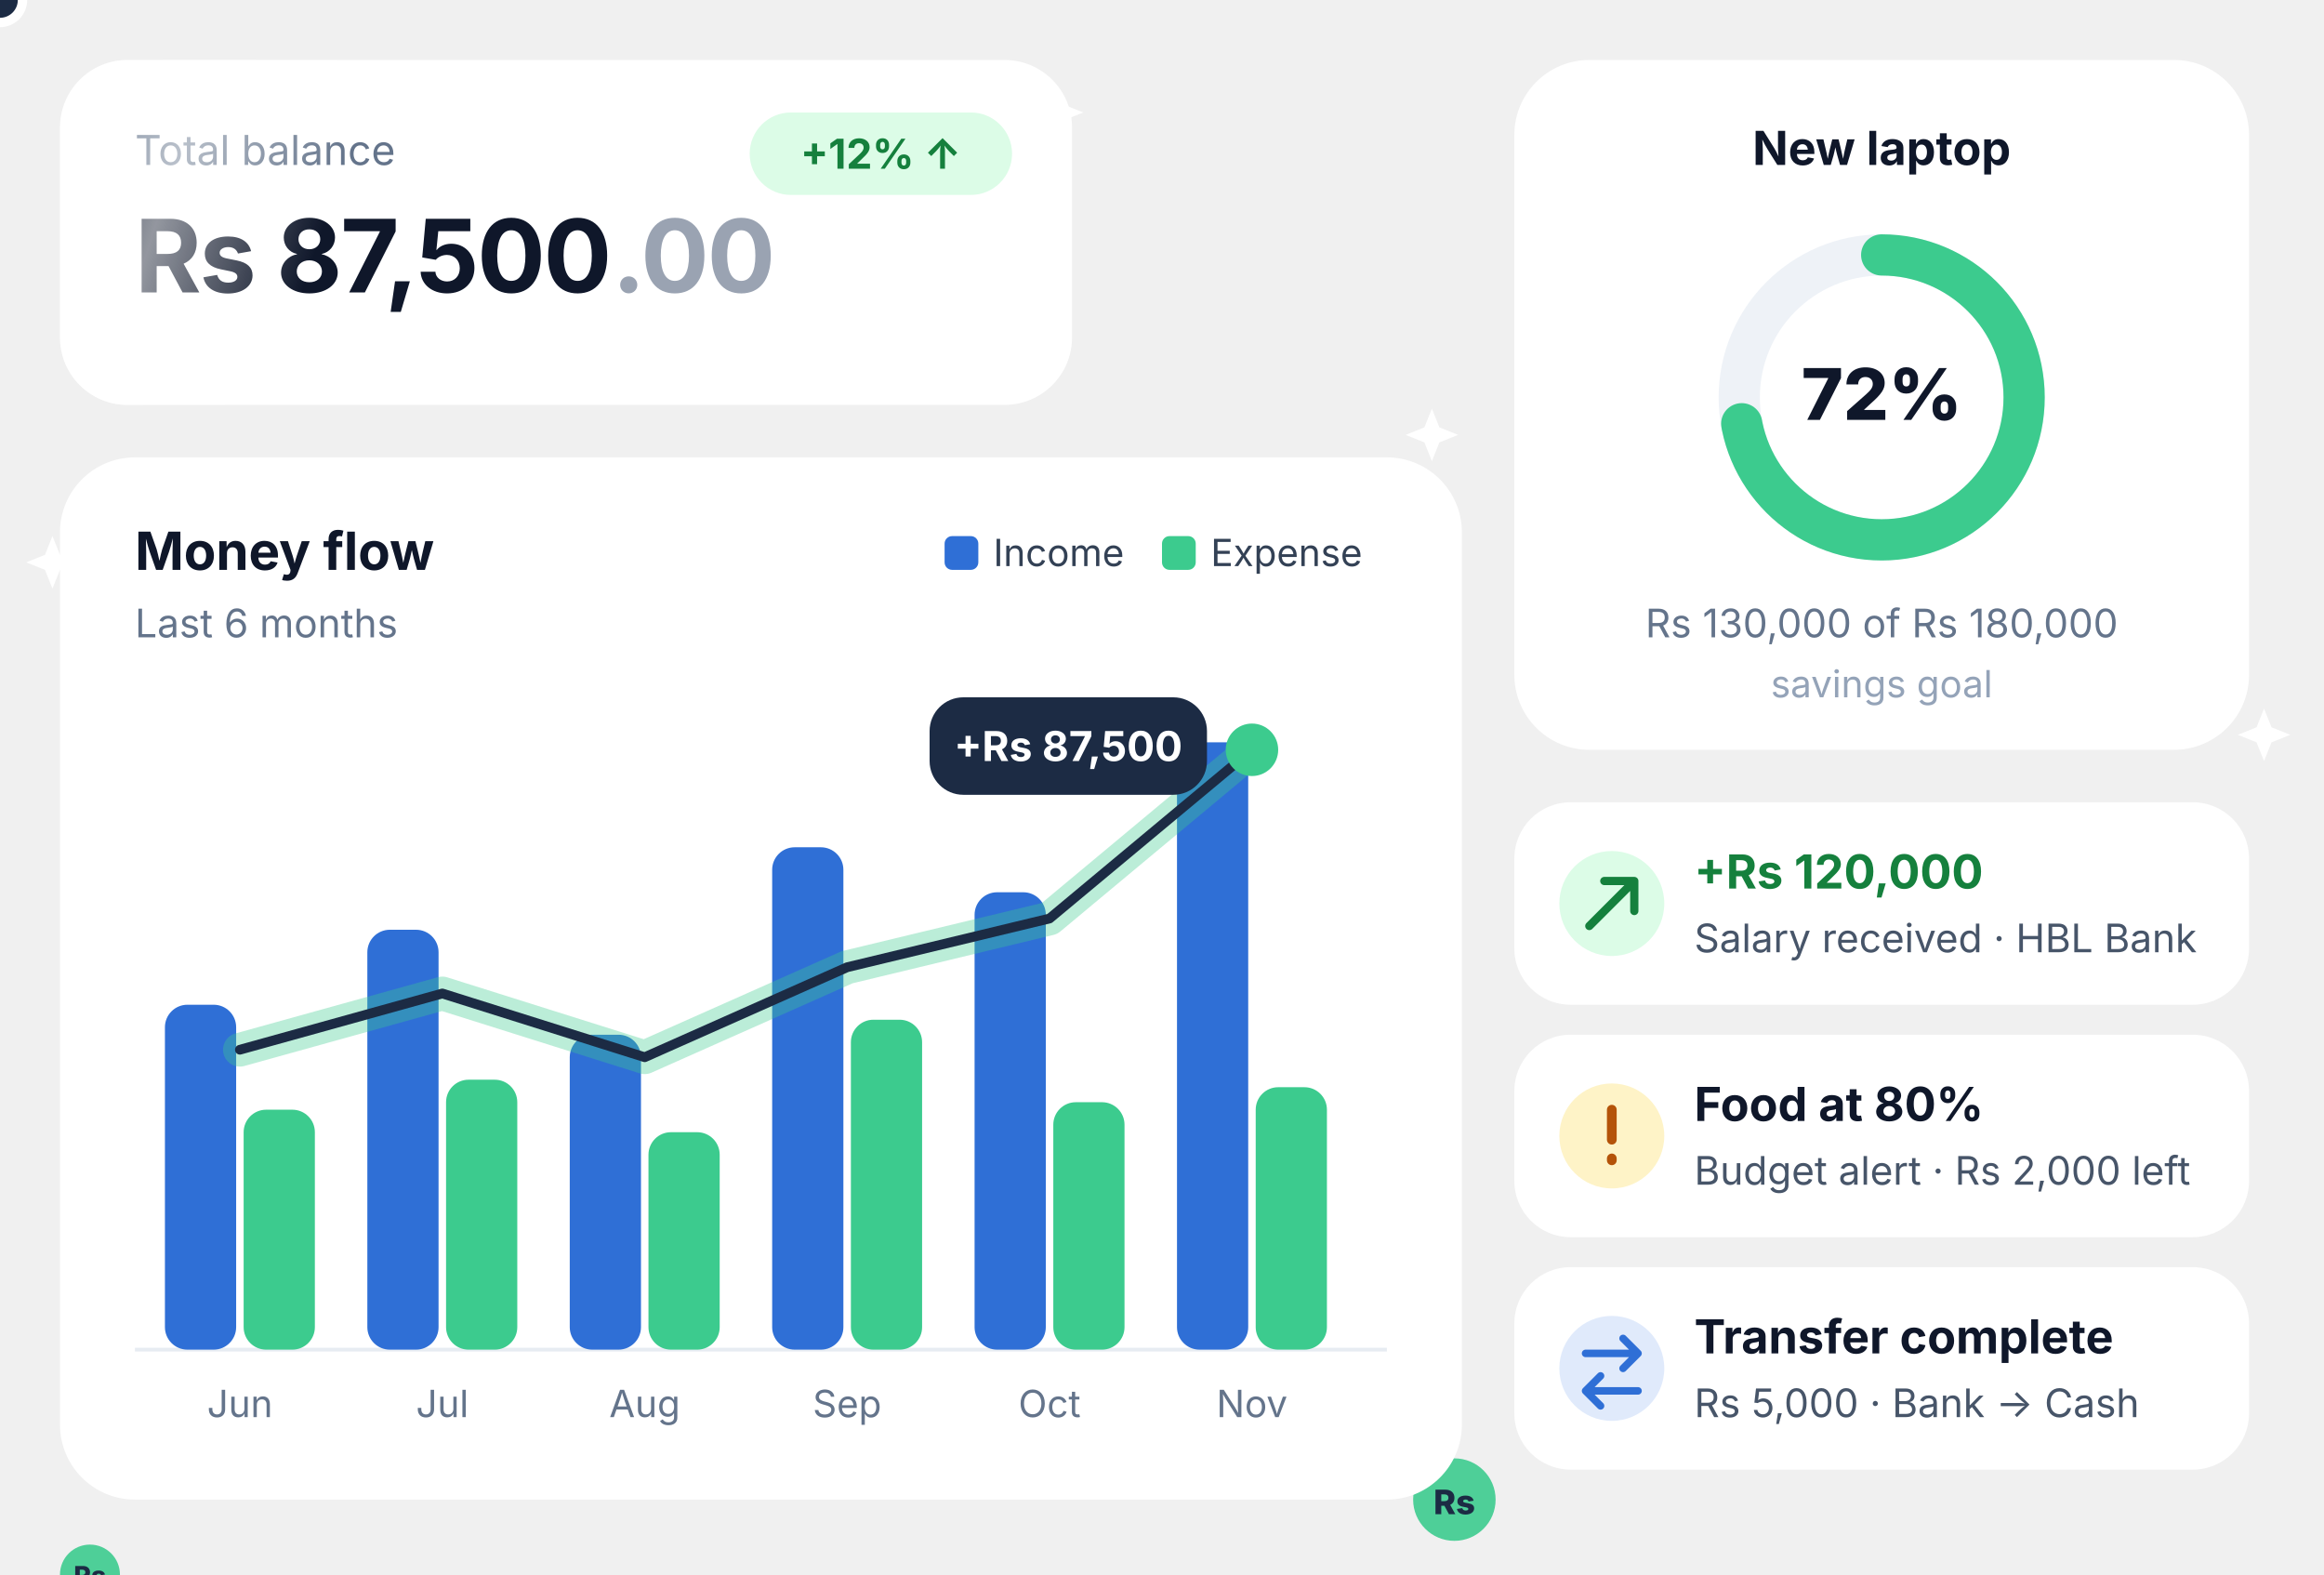
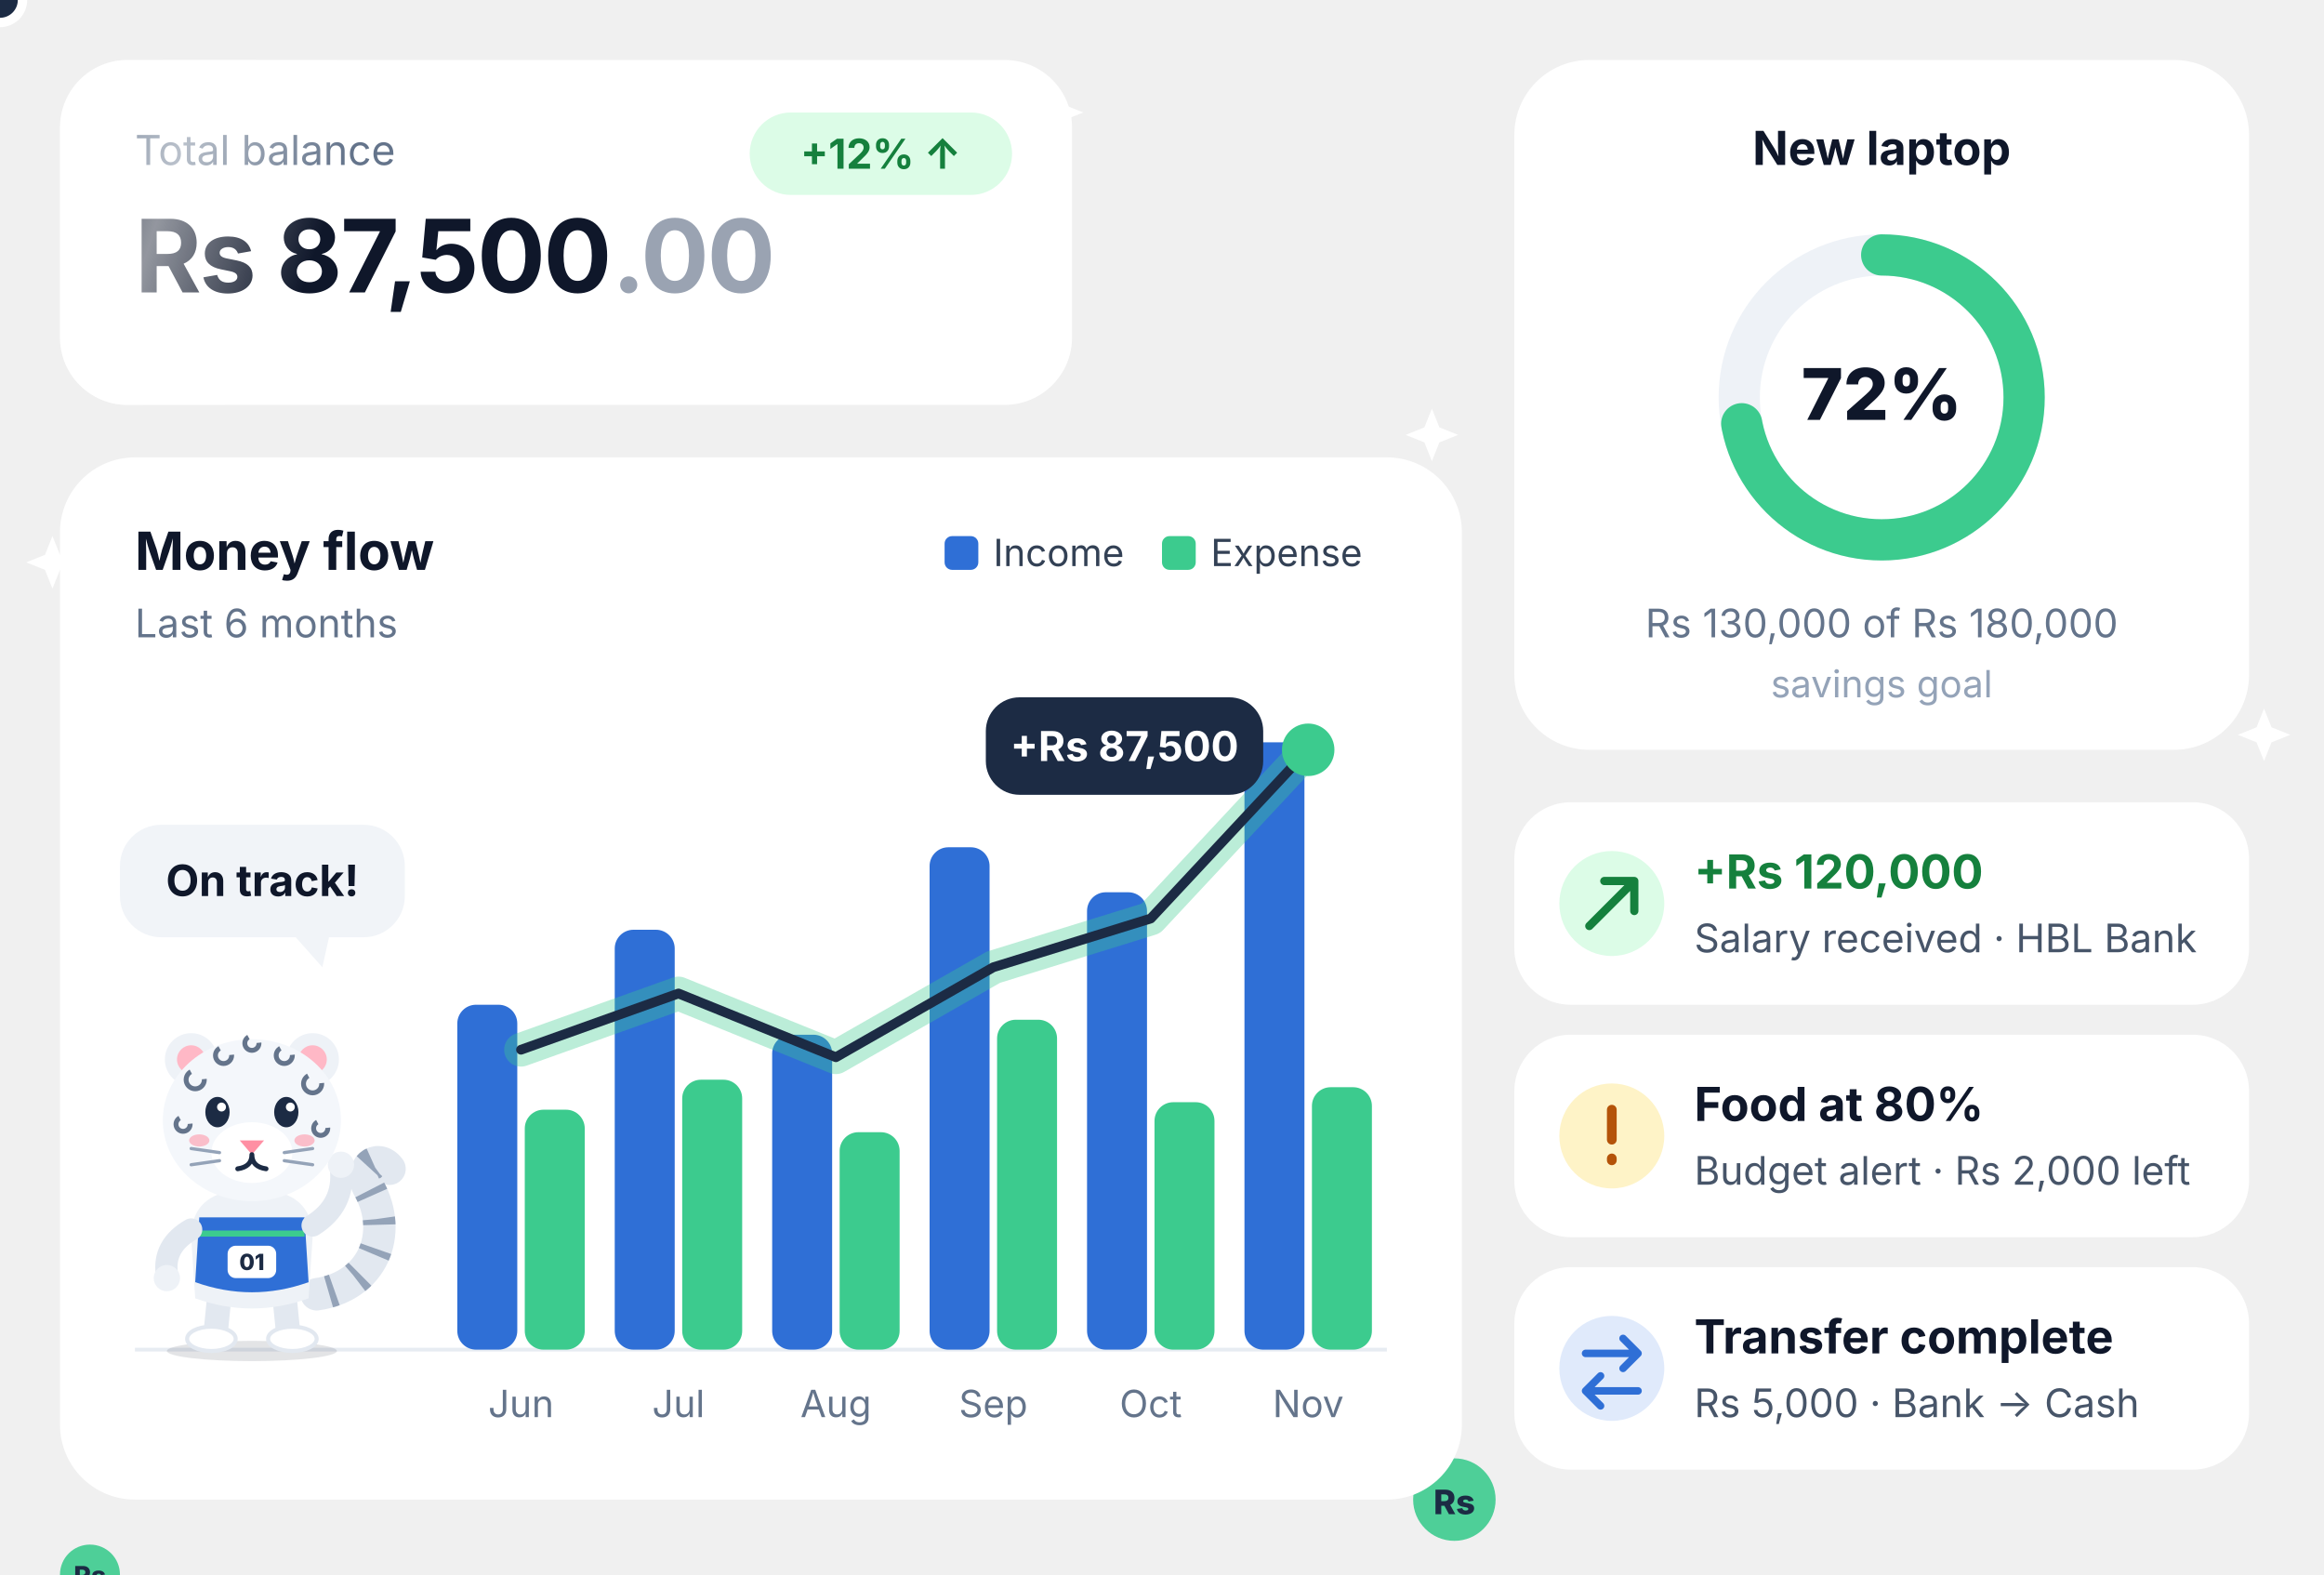
- <svg xmlns="http://www.w3.org/2000/svg" class="ft2" viewBox="0 0 620 420" role="img" aria-label="Animation: a balance card, income and expense bars growing month by month, a rising savings line, a savings goal filling to 72 percent, and notifications for a salary, a budget alert and a transfer" font-family="Inter, Segoe UI, system-ui, sans-serif" width="620" height="420">
+ <svg xmlns="http://www.w3.org/2000/svg" class="ft2" viewBox="0 0 620 420" role="img" aria-label="Animation: Shan the snow leopard waving beside a money-flow chart, a balance card, income and expense bars growing month by month, a rising savings line, a savings goal filling to 72 percent, and notifications for a salary, a budget alert and a transfer" font-family="Inter, Segoe UI, system-ui, sans-serif" width="620" height="420">
  <style>
.ft2 .rise{animation:ft2-rise 10s cubic-bezier(.2,.9,.25,1.1) infinite both}
.ft2 .bar{transform-box:fill-box;transform-origin:50% 100%;animation:ft2-grow 10s cubic-bezier(.3,1.5,.5,1) infinite both}
.ft2 .line{stroke-dasharray:440;animation:ft2-draw 10s ease-in-out 1.6s infinite both}
.ft2 .glow{stroke-dasharray:440;animation:ft2-draw 10s ease-in-out 1.6s infinite both;opacity:.35}
.ft2 .runner{offset-rotate:0deg;animation:ft2-run 10s ease-in-out 1.6s infinite both}
.ft2 .pulse{transform-box:fill-box;transform-origin:center;animation:ft2-pulse 1.8s ease-out 3.1s infinite both}
.ft2 .ring{stroke-dasharray:239;stroke-dashoffset:67;animation:ft2-ring 10s cubic-bezier(.4,0,.2,1) 1.9s infinite both}
.ft2 .pop{transform-box:fill-box;transform-origin:center;animation:ft2-pop 10s cubic-bezier(.3,1.6,.5,1) infinite both}
.ft2 .toast{animation:ft2-toast 10s cubic-bezier(.3,1.4,.5,1) infinite both}
.ft2 .shine{animation:ft2-shine 10s ease-in-out .5s infinite both}
.ft2 .coin{transform-box:fill-box;transform-origin:center;animation:ft2-float 7s linear infinite both}
.ft2 .spark{transform-box:fill-box;transform-origin:center;animation:ft2-twinkle 2.6s ease-in-out infinite both}
@keyframes ft2-rise{0%{transform:translateY(24px);opacity:0}7%{transform:translateY(0);opacity:1}88%{transform:translateY(0);opacity:1}96%,100%{transform:translateY(-8px);opacity:0}}
@keyframes ft2-grow{0%{transform:scaleY(0)}10%{transform:scaleY(1)}86%{transform:scaleY(1);opacity:1}94%,100%{transform:scaleY(1);opacity:0}}
@keyframes ft2-draw{0%{stroke-dashoffset:440}16%{stroke-dashoffset:0}80%{stroke-dashoffset:0;opacity:1}88%,100%{stroke-dashoffset:0;opacity:0}}
@keyframes ft2-run{0%{offset-distance:0%;opacity:0}2%{opacity:1}16%{offset-distance:100%}80%{offset-distance:100%;opacity:1}88%,100%{offset-distance:100%;opacity:0}}
@keyframes ft2-pulse{0%{transform:scale(.6);opacity:0}8%{opacity:.7}100%{transform:scale(2.6);opacity:0}}
@keyframes ft2-ring{0%{stroke-dashoffset:239}18%{stroke-dashoffset:67}78%{stroke-dashoffset:67;opacity:1}86%,100%{stroke-dashoffset:67;opacity:0}}
@keyframes ft2-pop{0%{transform:scale(0);opacity:0}6%{transform:scale(1);opacity:1}80%{transform:scale(1);opacity:1}88%,100%{transform:scale(.9);opacity:0}}
@keyframes ft2-toast{0%{transform:translateX(40px);opacity:0}6%{transform:translateX(0);opacity:1}62%{transform:translateX(0);opacity:1}70%,100%{transform:translateX(40px);opacity:0}}
@keyframes ft2-shine{0%{transform:translateX(-120px)}12%,100%{transform:translateX(320px)}}
@keyframes ft2-float{0%{transform:translateY(40px) rotate(0deg);opacity:0}15%{opacity:.9}85%{opacity:.9}100%{transform:translateY(-420px) rotate(25deg);opacity:0}}
@keyframes ft2-twinkle{0%,100%{transform:scale(.4);opacity:.2}50%{transform:scale(1);opacity:1}}
@media (prefers-reduced-motion: reduce){.ft2 *{animation:none!important}.ft2 .coin,.ft2 .spark,.ft2 .runner,.ft2 .pulse{display:none}}
+ 
+ .shan{transform-box:fill-box;transform-origin:50% 100%;animation:shan-bob 3s ease-in-out infinite}
+ .shan .eyes{transform-box:fill-box;transform-origin:center;animation:shan-blink 4.5s ease-in-out infinite}
+ .shan .wave{transform-box:fill-box;transform-origin:0% 100%;animation:shan-wave 1.6s ease-in-out infinite}
+ .shan .tail{transform-box:fill-box;transform-origin:0% 100%;animation:shan-tail 2.8s ease-in-out infinite}
+ .shan-cheer{transform-box:fill-box;transform-origin:50% 100%;animation:shan-cheer 9s ease-out 2.6s infinite both}
+ .shan-say{transform-box:fill-box;transform-origin:20% 100%;animation:shan-say 9s cubic-bezier(.2,.8,.2,1) 4.6s infinite both}
+ @keyframes shan-bob{0%,100%{transform:translateY(0)}50%{transform:translateY(-4px)}}
+ @keyframes shan-blink{0%,92%,100%{transform:scaleY(1)}95%{transform:scaleY(.1)}}
+ @keyframes shan-wave{0%,100%{transform:rotate(-10deg)}50%{transform:rotate(14deg)}}
+ @keyframes shan-tail{0%,100%{transform:rotate(-3deg)}50%{transform:rotate(5deg)}}
+ @keyframes shan-cheer{0%,8%,100%{transform:translateY(0) scale(1)}3%{transform:translateY(-16px) scale(1.04)}5%{transform:translateY(0) scale(1.06,.94)}}
+ @keyframes shan-say{0%{transform:scale(0);opacity:0}6%{transform:scale(1.06);opacity:1}9%{transform:scale(1)}68%{transform:scale(1);opacity:1}76%,100%{transform:scale(.8);opacity:0}}
+ @media (prefers-reduced-motion: reduce){.shan,.shan *,.shan-cheer,.shan-say{animation:none!important}}
</style>
  <defs>
    <linearGradient id="ft2-shine" x1="0" x2="1">
      <stop offset="0" stop-color="#FFFFFF" stop-opacity="0" />
      <stop offset=".5" stop-color="#FFFFFF" stop-opacity=".55" />
      <stop offset="1" stop-color="#FFFFFF" stop-opacity="0" />
    </linearGradient>
    <clipPath id="ft2-balclip">
      <rect x="16" y="16" width="270" height="92" rx="18" />
    </clipPath>
-     <path id="ft2-path" d="M64 280 L118 265 L172 282 L226 258 L280 245 L334 200" />
+     <path id="ft2-path" d="M139 280 L181 265 L223 282 L265 258 L307 245 L349 200" />
  </defs>
  <g aria-hidden="true">
    <g class="coin" style="animation-delay:0.00s">
      <circle cx="388" cy="400" r="11" fill="#3CCB8E" opacity=".9" />
      <text x="388" y="403.9" text-anchor="middle" font-size="9" font-weight="800" fill="#1C2B44">Rs</text>
    </g>
    <g class="coin" style="animation-delay:2.30s">
      <circle cx="24" cy="420" r="8" fill="#3CCB8E" opacity=".9" />
      <text x="24" y="422.8" text-anchor="middle" font-size="7" font-weight="800" fill="#1C2B44">Rs</text>
    </g>
    <g class="coin" style="animation-delay:4.60s">
      <circle cx="590" cy="430" r="9" fill="#3CCB8E" opacity=".9" />
      <text x="590" y="433.1" text-anchor="middle" font-size="8" font-weight="800" fill="#1C2B44">Rs</text>
    </g>
    <g class="coin" style="animation-delay:1.20s">
      <circle cx="300" cy="440" r="7" fill="#3CCB8E" opacity=".9" />
      <text x="300" y="442.4" text-anchor="middle" font-size="6" font-weight="800" fill="#1C2B44">Rs</text>
    </g>
    <path class="spark" style="animation-delay:0.00s" d="M282 23 L284 28 L289 30 L284 32 L282 37 L280 32 L275 30 L280 28 Z" fill="#FFFFFF" />
    <path class="spark" style="animation-delay:0.90s" d="M604 189 L606 194 L611 196 L606 198 L604 203 L602 198 L597 196 L602 194 Z" fill="#FFFFFF" />
    <path class="spark" style="animation-delay:1.70s" d="M14 143 L16 148 L21 150 L16 152 L14 157 L12 152 L7 150 L12 148 Z" fill="#FFFFFF" />
    <path class="spark" style="animation-delay:2.20s" d="M382 109 L384 114 L389 116 L384 118 L382 123 L380 118 L375 116 L380 114 Z" fill="#FFFFFF" />
  </g>
  <g class="rise">
    <rect x="16" y="16" width="270" height="92" rx="18" fill="#FFFFFF" />
    <text x="36" y="44" font-size="11" fill="#64748B">Total balance</text>
    <text x="36" y="78" font-size="27" font-weight="700" fill="#0F172A" letter-spacing="-.5">Rs 87,500<tspan fill="#9AA3B2">.00</tspan>
    </text>
    <g class="pop" style="animation-delay:0.40s">
      <rect x="200" y="30" width="70" height="22" rx="11" fill="#DCFCE7" />
      <text x="235" y="45" text-anchor="middle" font-size="11" font-weight="700" fill="#15803D">+12% ↑</text>
    </g>
    <g clip-path="url(#ft2-balclip)">
      <g transform="skewX(-18)">
        <rect class="shine" x="16" y="16" width="90" height="92" fill="url(#ft2-shine)" />
      </g>
    </g>
  </g>
  <g class="rise" style="animation-delay:0.15s">
    <rect x="16" y="122" width="374" height="278" rx="20" fill="#FFFFFF" />
    <text x="36" y="152" font-size="14" font-weight="700" fill="#0F172A">Money flow</text>
    <text x="36" y="170" font-size="10.5" fill="#64748B">Last 6 months</text>
    <rect x="252" y="143" width="9" height="9" rx="2" fill="#2F6FD6" />
    <text x="265" y="151" font-size="10" fill="#334155">Income</text>
    <rect x="310" y="143" width="9" height="9" rx="2" fill="#3CCB8E" />
    <text x="323" y="151" font-size="10" fill="#334155">Expense</text>
    <line x1="36" y1="360" x2="370" y2="360" stroke="#E7ECF2" />
-     <rect class="bar" style="animation-delay:0.60s" x="44" y="268" width="19" height="92" rx="6" fill="#2F6FD6" />
-     <rect class="bar" style="animation-delay:0.66s" x="65" y="296" width="19" height="64" rx="6" fill="#3CCB8E" />
-     <text x="64" y="378" text-anchor="middle" font-size="10" fill="#64748B">Jun</text>
-     <rect class="bar" style="animation-delay:0.72s" x="98" y="248" width="19" height="112" rx="6" fill="#2F6FD6" />
-     <rect class="bar" style="animation-delay:0.78s" x="119" y="288" width="19" height="72" rx="6" fill="#3CCB8E" />
-     <text x="118" y="378" text-anchor="middle" font-size="10" fill="#64748B">Jul</text>
-     <rect class="bar" style="animation-delay:0.84s" x="152" y="276" width="19" height="84" rx="6" fill="#2F6FD6" />
-     <rect class="bar" style="animation-delay:0.90s" x="173" y="302" width="19" height="58" rx="6" fill="#3CCB8E" />
-     <text x="172" y="378" text-anchor="middle" font-size="10" fill="#64748B">Aug</text>
-     <rect class="bar" style="animation-delay:0.96s" x="206" y="226" width="19" height="134" rx="6" fill="#2F6FD6" />
-     <rect class="bar" style="animation-delay:1.02s" x="227" y="272" width="19" height="88" rx="6" fill="#3CCB8E" />
-     <text x="226" y="378" text-anchor="middle" font-size="10" fill="#64748B">Sep</text>
-     <rect class="bar" style="animation-delay:1.08s" x="260" y="238" width="19" height="122" rx="6" fill="#2F6FD6" />
-     <rect class="bar" style="animation-delay:1.14s" x="281" y="294" width="19" height="66" rx="6" fill="#3CCB8E" />
-     <text x="280" y="378" text-anchor="middle" font-size="10" fill="#64748B">Oct</text>
-     <rect class="bar" style="animation-delay:1.20s" x="314" y="198" width="19" height="162" rx="6" fill="#2F6FD6" />
-     <rect class="bar" style="animation-delay:1.26s" x="335" y="290" width="19" height="70" rx="6" fill="#3CCB8E" />
-     <text x="334" y="378" text-anchor="middle" font-size="10" fill="#64748B">Nov</text>
-     <path class="glow" d="M64 280 L118 265 L172 282 L226 258 L280 245 L334 200" fill="none" stroke="#3CCB8E" stroke-width="9" stroke-linecap="round" stroke-linejoin="round" />
-     <path class="line" d="M64 280 L118 265 L172 282 L226 258 L280 245 L334 200" fill="none" stroke="#1C2B44" stroke-width="2.6" stroke-linecap="round" stroke-linejoin="round" />
-     <circle class="pulse" cx="334" cy="200" r="7" fill="#3CCB8E" />
-     <circle class="runner" r="6" fill="#1C2B44" stroke="#FFFFFF" stroke-width="2.5" style="offset-path:path('M64 280 L118 265 L172 282 L226 258 L280 245 L334 200')" />
+     <g transform="translate(24 261) scale(.54)">
+       <g class="shan">
+         <ellipse cx="80" cy="184" rx="42" ry="5" fill="#0F172A" opacity=".12" />
+         <g class="tail">
+           <path d="M112 156 C140 152 150 126 138 104 C132 94 142 86 148 94" stroke="#E2E8F0" stroke-width="16" fill="none" stroke-linecap="round" />
+           <path d="M112 156 C140 152 150 126 138 104 C132 94 142 86 148 94" stroke="#94A3B8" stroke-width="16" fill="none" stroke-linecap="butt" stroke-dasharray="3 12" stroke-dashoffset="-6" />
+         </g>
+         <path d="M64 156 L62 176 M96 156 L98 176" stroke="#E2E8F0" stroke-width="12" stroke-linecap="round" />
+         <ellipse cx="60" cy="178" rx="12" ry="6" fill="#FFFFFF" stroke="#E2E8F0" stroke-width="2" />
+         <ellipse cx="100" cy="178" rx="12" ry="6" fill="#FFFFFF" stroke="#E2E8F0" stroke-width="2" />
+         <path d="M50 128 Q50 104 80 104 Q110 104 110 128 L108 158 Q80 168 52 158 Z" fill="#EEF2F7" />
+         <path d="M54 118 L106 118 L108 150 Q80 160 52 150 Z" fill="#2F6FD6" />
+         <path d="M54 126 L106 126" stroke="#3CCB8E" stroke-width="3" />
+         <rect x="68" y="132" width="24" height="16" rx="4" fill="#FFFFFF" />
+         <text x="80" y="144" text-anchor="middle" font-size="11" font-weight="800" fill="#1C2B44" font-family="Inter, system-ui, sans-serif">01</text>
+         <path d="M50 124 Q36 132 38 146" stroke="#E2E8F0" stroke-width="11" fill="none" stroke-linecap="round" />
+         <circle cx="38" cy="148" r="6.5" fill="#EEF2F7" />
+         <g class="wave">
+           <path d="M110 122 Q126 112 124 94" stroke="#E2E8F0" stroke-width="11" fill="none" stroke-linecap="round" />
+           <circle cx="124" cy="92" r="6.5" fill="#EEF2F7" />
+         </g>
+         <circle cx="50" cy="40" r="13" fill="#EEF2F7" />
+         <circle cx="50" cy="40" r="7" fill="#FFB8C6" />
+         <circle cx="110" cy="40" r="13" fill="#EEF2F7" />
+         <circle cx="110" cy="40" r="7" fill="#FFB8C6" />
+         <ellipse cx="80" cy="70" rx="44" ry="40" fill="#F4F7FB" />
+         <circle cx="52" cy="50" r="4.5" fill="none" stroke="#64748B" stroke-width="2.4" stroke-dasharray="18.9 9.0" />
+         <circle cx="66" cy="38" r="4" fill="none" stroke="#64748B" stroke-width="2.4" stroke-dasharray="16.8 8.0" />
+         <circle cx="96" cy="38" r="4" fill="none" stroke="#64748B" stroke-width="2.4" stroke-dasharray="16.8 8.0" />
+         <circle cx="110" cy="52" r="4.5" fill="none" stroke="#64748B" stroke-width="2.4" stroke-dasharray="18.9 9.0" />
+         <circle cx="46" cy="72" r="3.5" fill="none" stroke="#64748B" stroke-width="2.4" stroke-dasharray="14.7 7.0" />
+         <circle cx="114" cy="74" r="3.5" fill="none" stroke="#64748B" stroke-width="2.4" stroke-dasharray="14.7 7.0" />
+         <circle cx="80" cy="32" r="3.5" fill="none" stroke="#64748B" stroke-width="2.4" stroke-dasharray="14.7 7.0" />
+         <ellipse cx="80" cy="86" rx="20" ry="15" fill="#FFFFFF" />
+         <g class="eyes">
+           <ellipse cx="63" cy="66" rx="6" ry="7.5" fill="#1C2B44" />
+           <circle cx="65" cy="63.5" r="2.2" fill="#FFFFFF" />
+           <ellipse cx="97" cy="66" rx="6" ry="7.5" fill="#1C2B44" />
+           <circle cx="99" cy="63.5" r="2.2" fill="#FFFFFF" />
+         </g>
+         <ellipse cx="54" cy="80" rx="5" ry="3" fill="#FF8FA3" opacity=".55" />
+         <ellipse cx="106" cy="80" rx="5" ry="3" fill="#FF8FA3" opacity=".55" />
+         <path d="M74 80 L86 80 L80 87 Z" fill="#FF8FA3" />
+         <path d="M80 87 Q80 93 73 94 M80 87 Q80 93 87 94" stroke="#1C2B44" stroke-width="2.4" fill="none" stroke-linecap="round" />
+         <path d="M64 86 L50 84 M64 90 L50 92 M96 86 L110 84 M96 90 L110 92" stroke="#94A3B8" stroke-width="1.6" stroke-linecap="round" />
+       </g>
+     </g>
+     <g class="pop" style="animation-delay:3.40s">
+       <rect x="32" y="220" width="76" height="30" rx="11" fill="#F1F4F8" />
+       <path d="M78 249 L86 258 L88 249 Z" fill="#F1F4F8" />
+       <text x="70" y="239" text-anchor="middle" font-size="11.5" font-weight="700" fill="#0F172A">On track!</text>
+     </g>
+     <rect class="bar" style="animation-delay:0.60s" x="122" y="268" width="16" height="92" rx="5" fill="#2F6FD6" />
+     <rect class="bar" style="animation-delay:0.66s" x="140" y="296" width="16" height="64" rx="5" fill="#3CCB8E" />
+     <text x="139" y="378" text-anchor="middle" font-size="10" fill="#64748B">Jun</text>
+     <rect class="bar" style="animation-delay:0.72s" x="164" y="248" width="16" height="112" rx="5" fill="#2F6FD6" />
+     <rect class="bar" style="animation-delay:0.78s" x="182" y="288" width="16" height="72" rx="5" fill="#3CCB8E" />
+     <text x="181" y="378" text-anchor="middle" font-size="10" fill="#64748B">Jul</text>
+     <rect class="bar" style="animation-delay:0.84s" x="206" y="276" width="16" height="84" rx="5" fill="#2F6FD6" />
+     <rect class="bar" style="animation-delay:0.90s" x="224" y="302" width="16" height="58" rx="5" fill="#3CCB8E" />
+     <text x="223" y="378" text-anchor="middle" font-size="10" fill="#64748B">Aug</text>
+     <rect class="bar" style="animation-delay:0.96s" x="248" y="226" width="16" height="134" rx="5" fill="#2F6FD6" />
+     <rect class="bar" style="animation-delay:1.02s" x="266" y="272" width="16" height="88" rx="5" fill="#3CCB8E" />
+     <text x="265" y="378" text-anchor="middle" font-size="10" fill="#64748B">Sep</text>
+     <rect class="bar" style="animation-delay:1.08s" x="290" y="238" width="16" height="122" rx="5" fill="#2F6FD6" />
+     <rect class="bar" style="animation-delay:1.14s" x="308" y="294" width="16" height="66" rx="5" fill="#3CCB8E" />
+     <text x="307" y="378" text-anchor="middle" font-size="10" fill="#64748B">Oct</text>
+     <rect class="bar" style="animation-delay:1.20s" x="332" y="198" width="16" height="162" rx="5" fill="#2F6FD6" />
+     <rect class="bar" style="animation-delay:1.26s" x="350" y="290" width="16" height="70" rx="5" fill="#3CCB8E" />
+     <text x="349" y="378" text-anchor="middle" font-size="10" fill="#64748B">Nov</text>
+     <path class="glow" d="M139 280 L181 265 L223 282 L265 258 L307 245 L349 200" fill="none" stroke="#3CCB8E" stroke-width="9" stroke-linecap="round" stroke-linejoin="round" />
+     <path class="line" d="M139 280 L181 265 L223 282 L265 258 L307 245 L349 200" fill="none" stroke="#1C2B44" stroke-width="2.6" stroke-linecap="round" stroke-linejoin="round" />
+     <circle class="pulse" cx="349" cy="200" r="7" fill="#3CCB8E" />
+     <circle class="runner" r="6" fill="#1C2B44" stroke="#FFFFFF" stroke-width="2.5" style="offset-path:path('M139 280 L181 265 L223 282 L265 258 L307 245 L349 200')" />
    <g class="pop" style="animation-delay:3.00s">
-       <rect x="248" y="186" width="74" height="26" rx="9" fill="#1C2B44" />
-       <text x="285" y="203" text-anchor="middle" font-size="11" font-weight="700" fill="#FFFFFF">+Rs 87,500</text>
+       <rect x="263" y="186" width="74" height="26" rx="9" fill="#1C2B44" />
+       <text x="300" y="203" text-anchor="middle" font-size="11" font-weight="700" fill="#FFFFFF">+Rs 87,500</text>
    </g>
  </g>
  <g class="rise" style="animation-delay:0.30s">
    <rect x="404" y="16" width="196" height="184" rx="20" fill="#FFFFFF" />
    <text x="502" y="44" text-anchor="middle" font-size="12.5" font-weight="700" fill="#0F172A">New laptop</text>
    <circle cx="502" cy="106" r="38" fill="none" stroke="#EEF2F7" stroke-width="11" />
    <circle class="ring" cx="502" cy="106" r="38" fill="none" stroke="#3CCB8E" stroke-width="11" stroke-linecap="round" transform="rotate(-90 502 106)" />
    <g class="pop" style="animation-delay:2.60s">
      <text x="502" y="112" text-anchor="middle" font-size="19" font-weight="800" fill="#0F172A">72%</text>
    </g>
    <text x="502" y="170" text-anchor="middle" font-size="10.5" fill="#64748B">Rs 130,000 of Rs 180,000</text>
    <text x="502" y="186" text-anchor="middle" font-size="10" fill="#94A3B8">savings goal</text>
  </g>
  <g class="toast" style="animation-delay:2.80s">
    <rect x="404" y="214" width="196" height="54" rx="15" fill="#FFFFFF" />
    <circle cx="430" cy="241" r="14" fill="#DCFCE7" />
    <path d="M424 247 L436 235 M428 235 H436 V243" stroke="#15803D" stroke-width="2.2" fill="none" stroke-linecap="round" stroke-linejoin="round" />
    <text x="452" y="237" font-size="12.5" font-weight="700" fill="#15803D">+Rs 120,000</text>
    <text x="452" y="254" font-size="10.5" fill="#475569">Salary received · HBL Bank</text>
  </g>
  <g class="toast" style="animation-delay:3.80s">
    <rect x="404" y="276" width="196" height="54" rx="15" fill="#FFFFFF" />
    <circle cx="430" cy="303" r="14" fill="#FEF3C7" />
    <path d="M430 296 V304 M430 309 V309.5" stroke="#B45309" stroke-width="2.6" stroke-linecap="round" />
    <text x="452" y="299" font-size="12.5" font-weight="700" fill="#0F172A">Food at 80%</text>
    <text x="452" y="316" font-size="10.5" fill="#475569">Budget alert · Rs 2,000 left</text>
  </g>
  <g class="toast" style="animation-delay:4.80s">
    <rect x="404" y="338" width="196" height="54" rx="15" fill="#FFFFFF" />
    <circle cx="430" cy="365" r="14" fill="#E0EAFB" />
    <path d="M423 361 H437 M433 357 L437 361 L433 365 M437 371 H423 M427 367 L423 371 L427 375" stroke="#2F6FD6" stroke-width="2" fill="none" stroke-linecap="round" stroke-linejoin="round" />
    <text x="452" y="361" font-size="12.5" font-weight="700" fill="#0F172A">Transfer complete</text>
    <text x="452" y="378" font-size="10.5" fill="#475569">Rs 5,000 · Bank → Cash</text>
  </g>
</svg>
